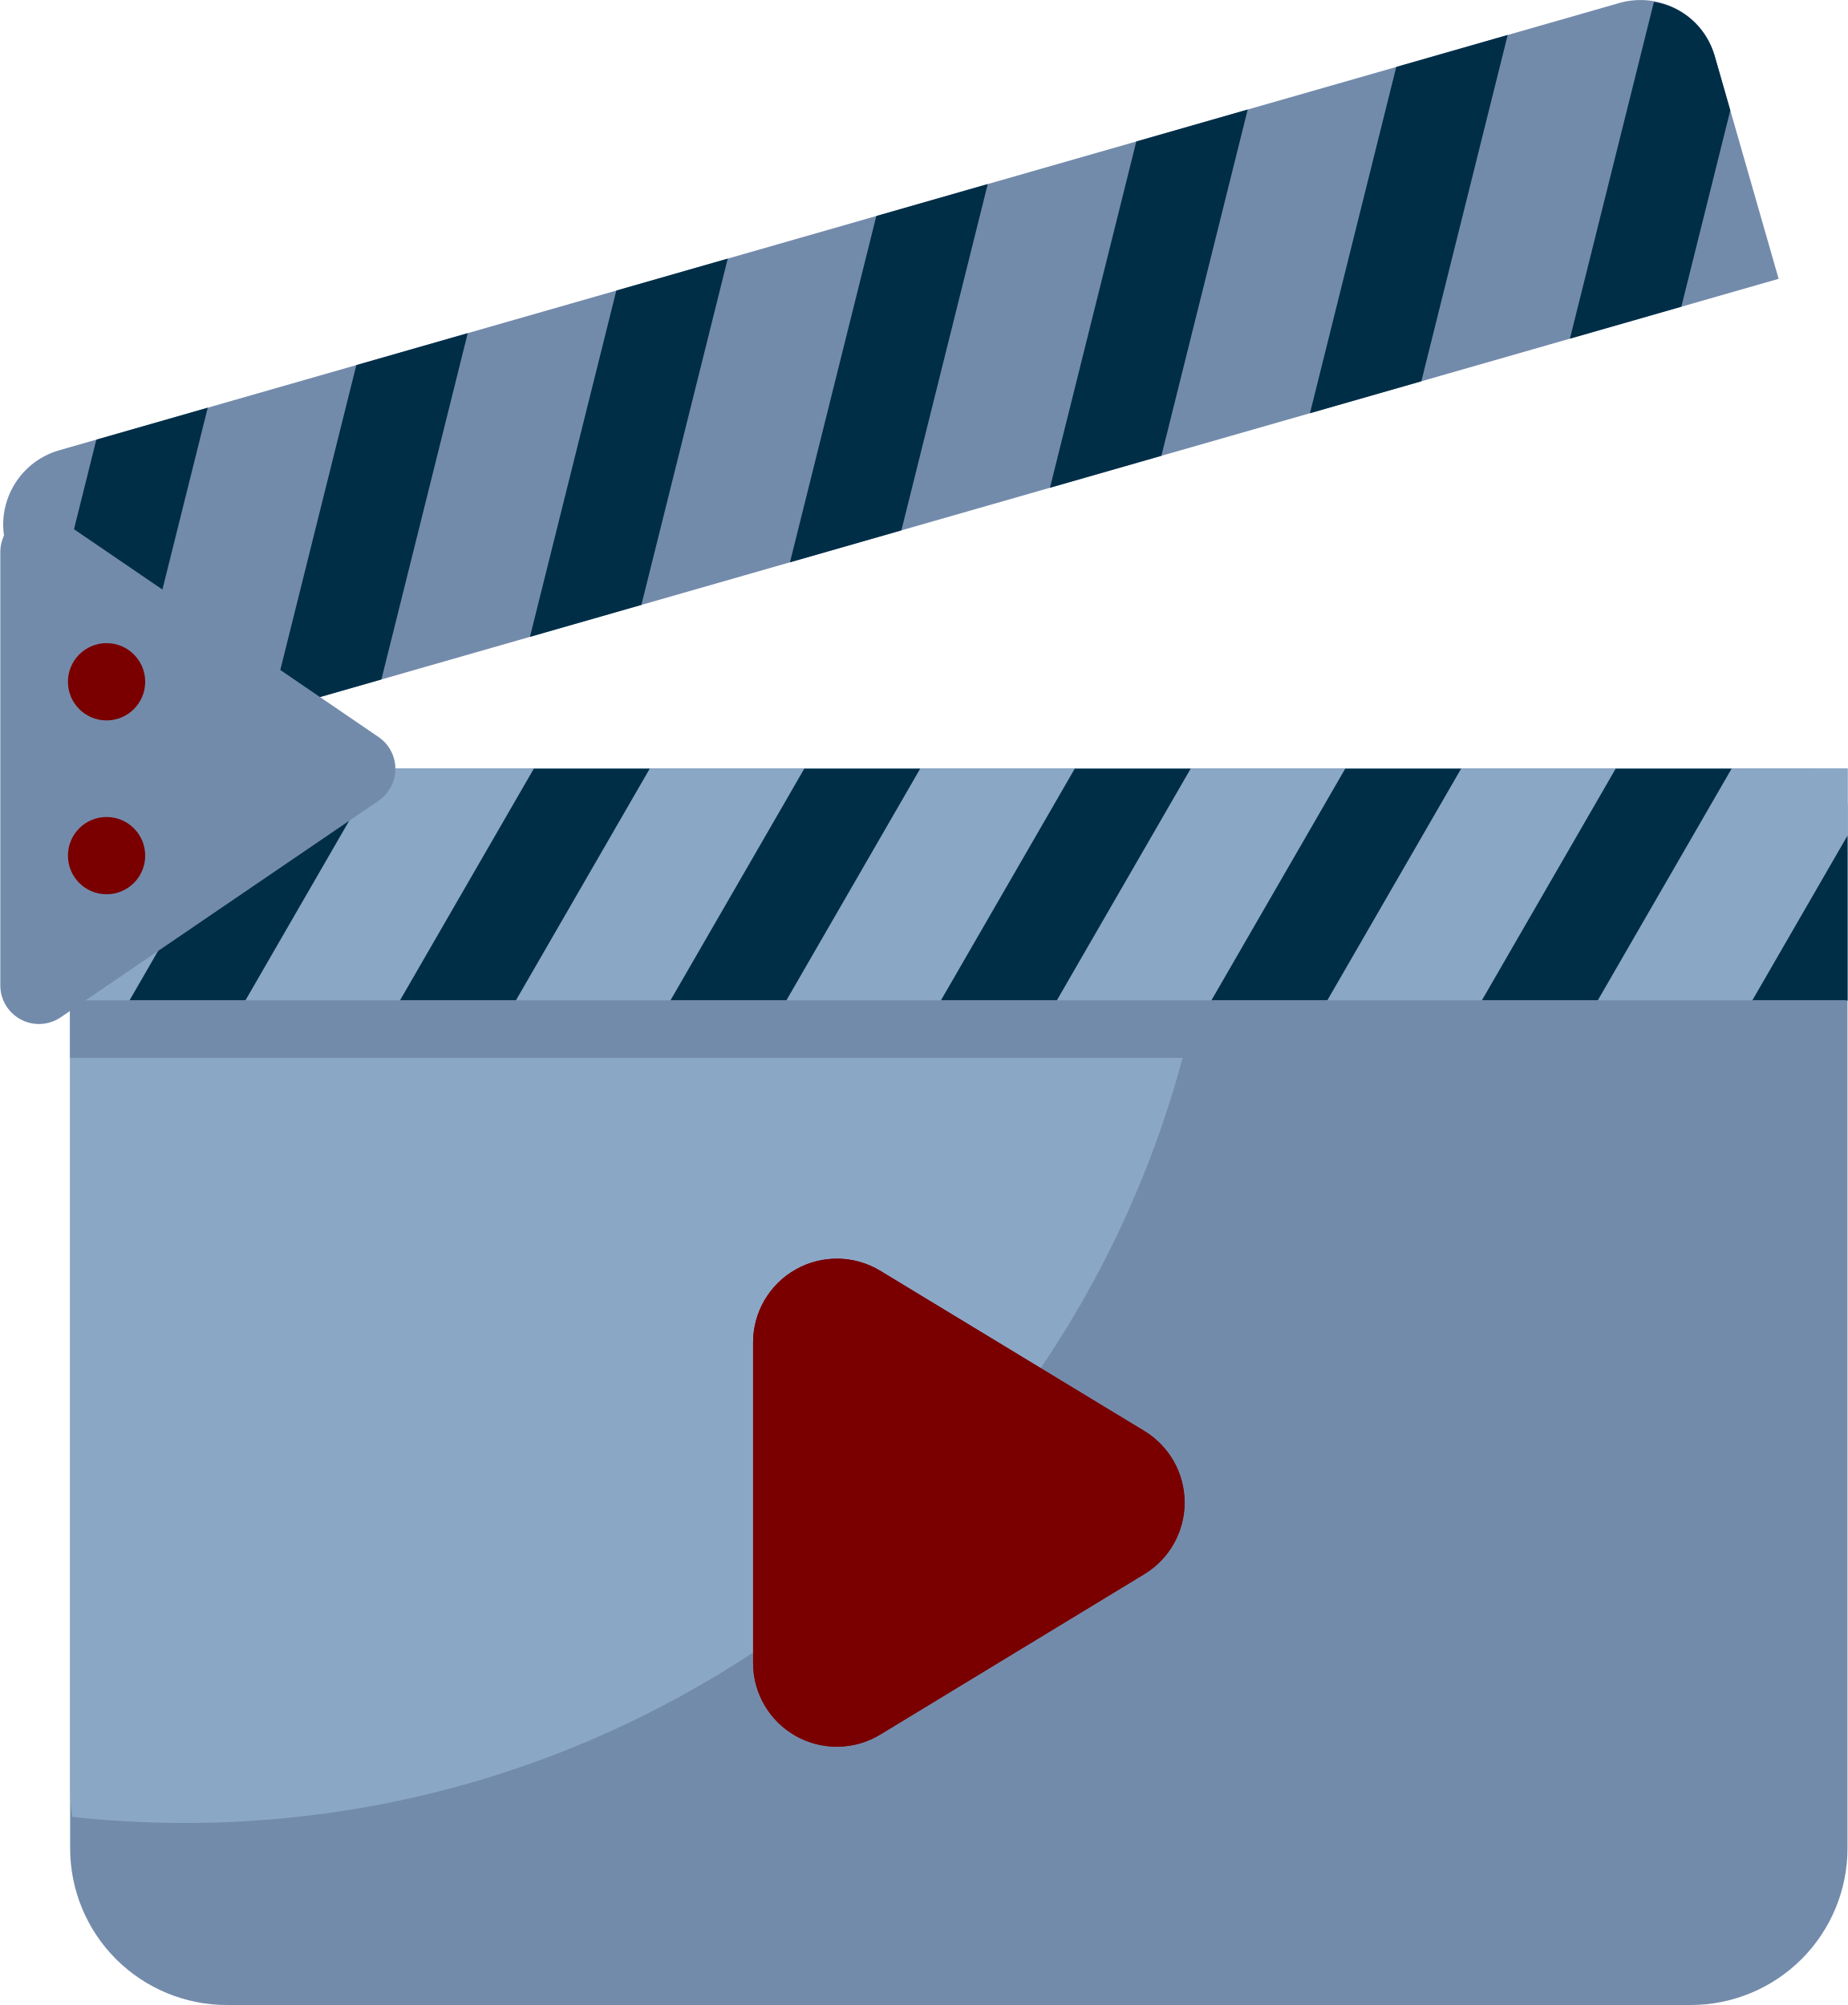
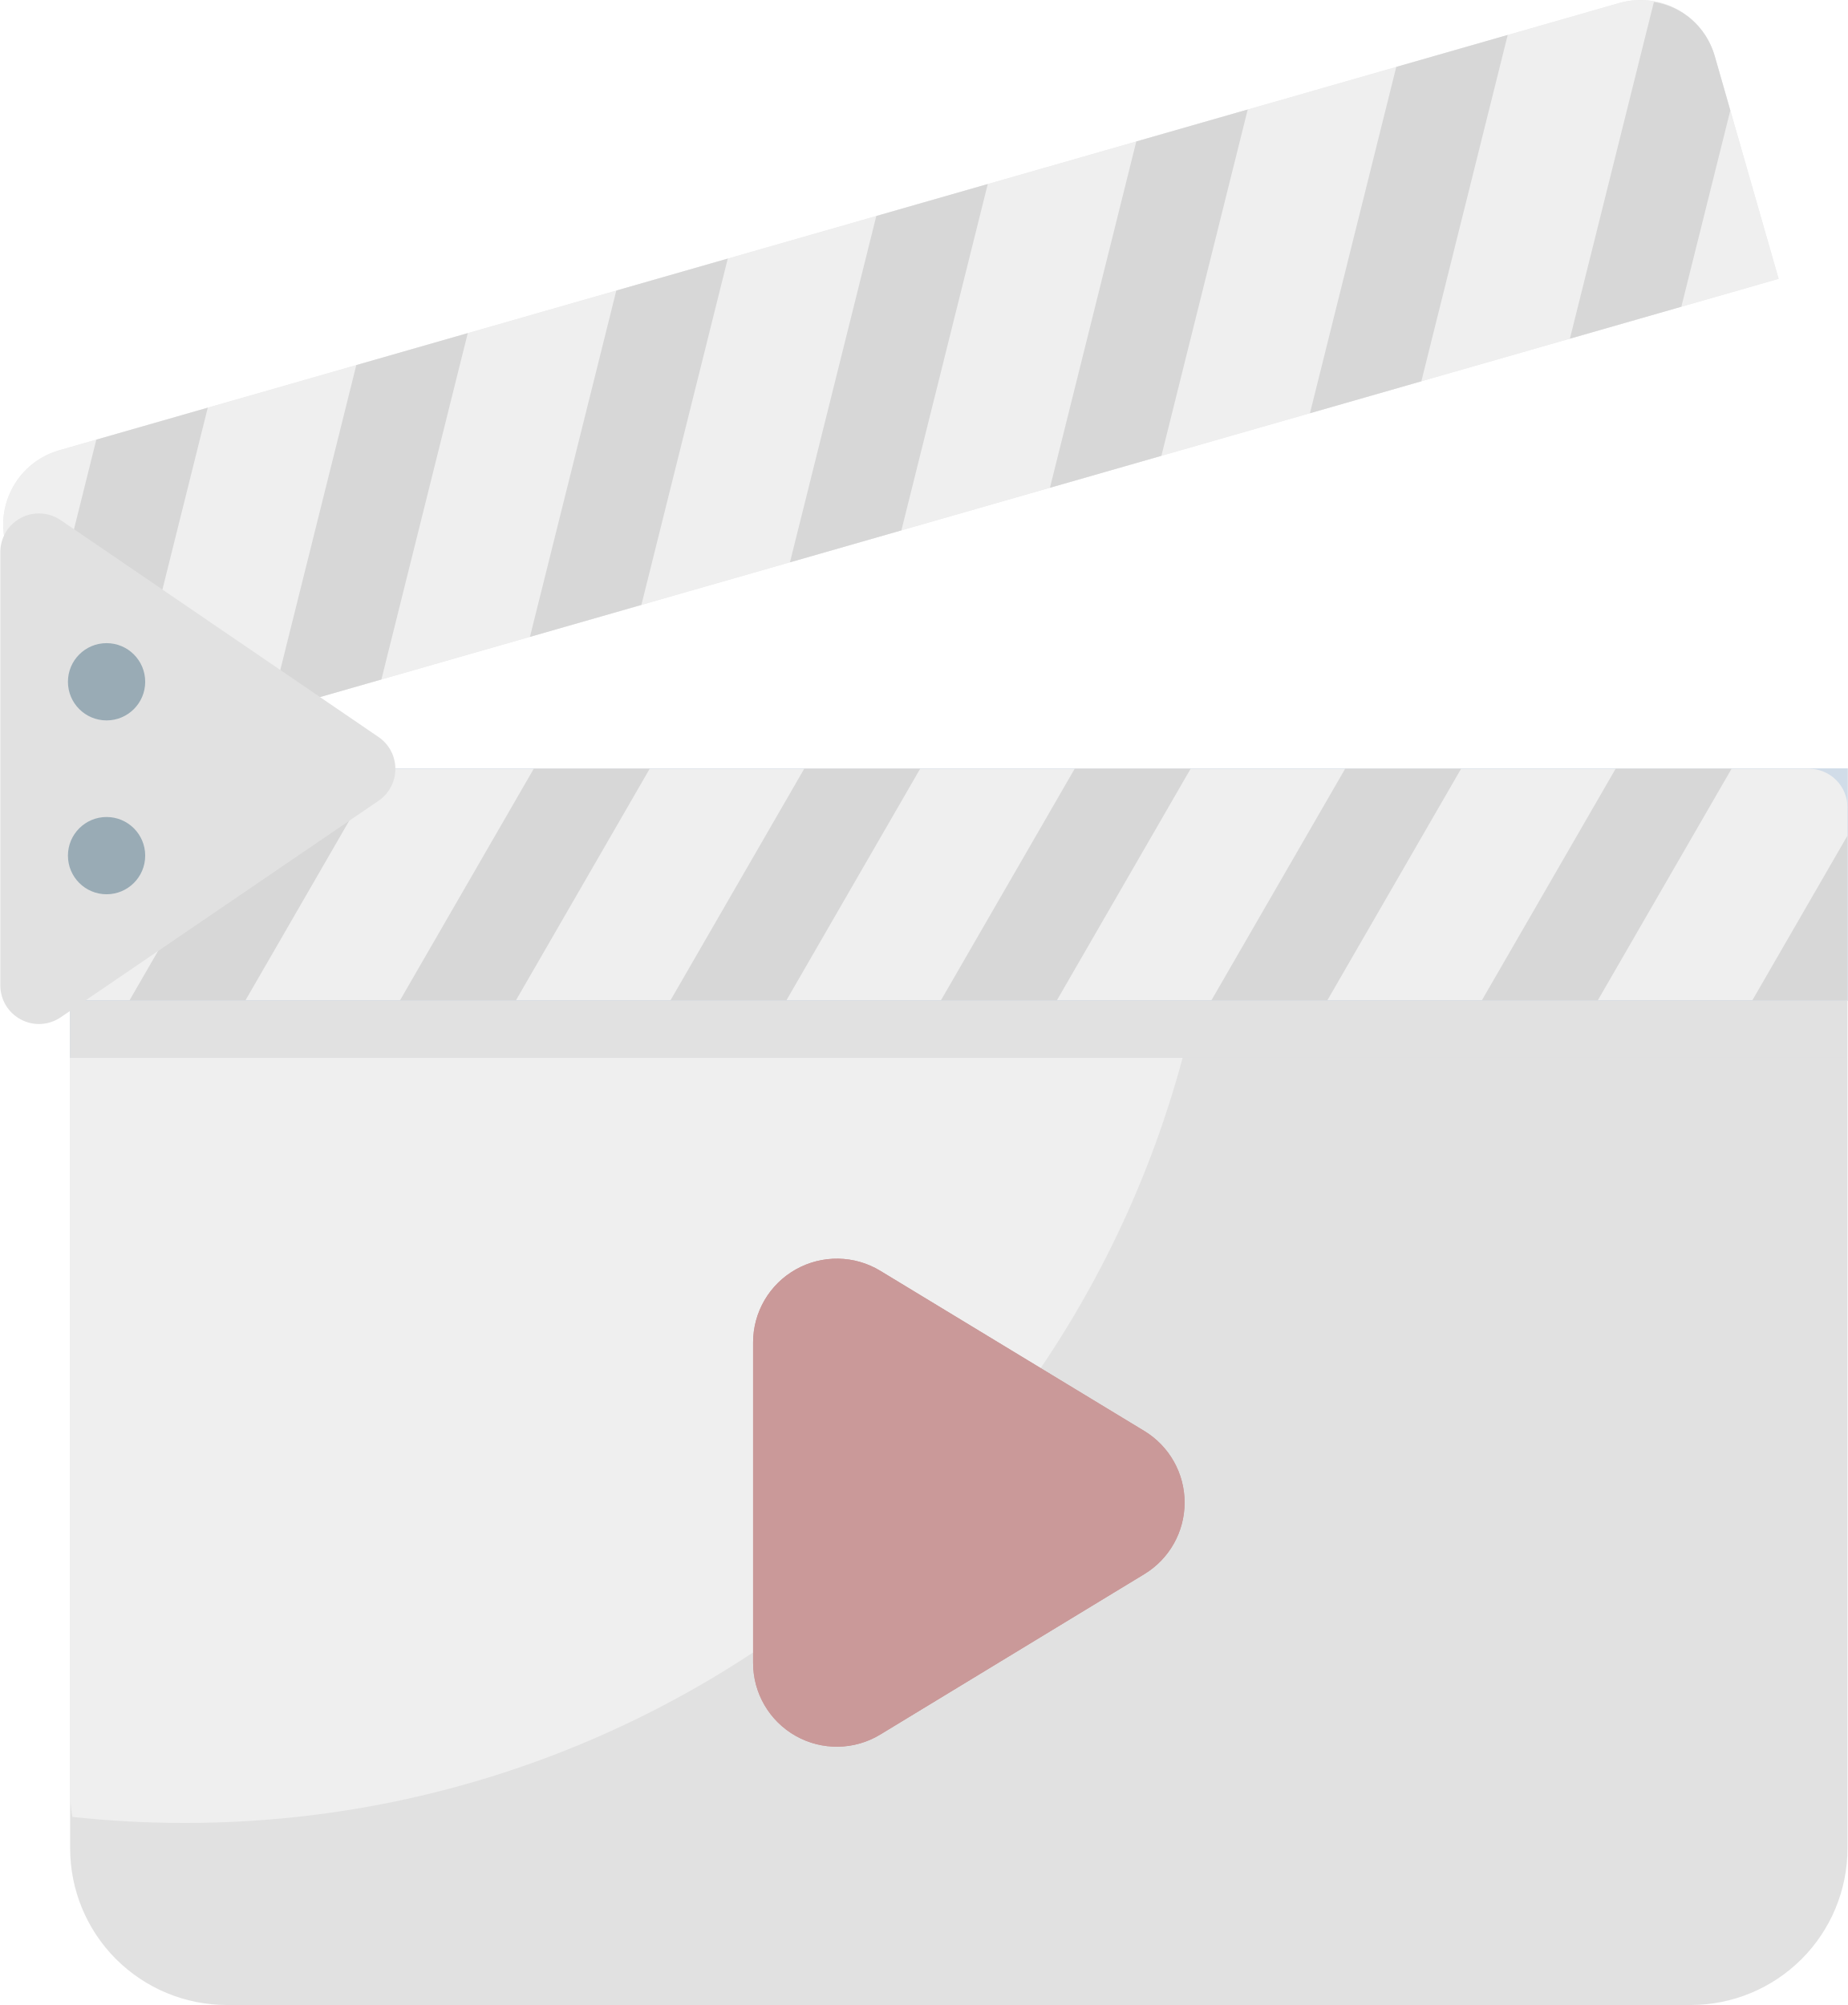
<svg xmlns="http://www.w3.org/2000/svg" id="Layer_2" data-name="Layer 2" viewBox="0 0 2989 3243.56">
  <defs>
    <style>
      .cls-1 {
        clip-path: url(#clippath-20);
      }

      .cls-2 {
        clip-path: url(#clippath-11);
      }

      .cls-3 {
        clip-path: url(#clippath-16);
      }

      .cls-4 {
        clip-path: url(#clippath-33);
      }

      .cls-5, .cls-6 {
        fill: #8ba7c6;
      }

      .cls-7 {
        clip-path: url(#clippath-32);
      }

      .cls-8 {
        clip-path: url(#clippath-2);
      }

      .cls-9 {
        clip-path: url(#clippath-13);
      }

      .cls-10 {
        clip-path: url(#clippath-37);
      }

      .cls-11 {
        clip-path: url(#clippath-25);
      }

      .cls-12 {
+         fill: #9b9b9b;
+       }
+ 
+       .cls-12, .cls-6, .cls-13, .cls-14, .cls-15, .cls-16, .cls-17, .cls-18 {
+         stroke-width: 0px;
+       }
+ 
+       .cls-19 {
        clip-path: url(#clippath-15);
      }

+       .cls-20 {
+         clip-path: url(#clippath-6);
+       }
+ 
+       .cls-21 {
+         clip-path: url(#clippath-26);
+       }
+ 
      .cls-13 {
-         clip-path: url(#clippath-6);
-       }
- 
-       .cls-14 {
-         clip-path: url(#clippath-26);
-       }
- 
-       .cls-6, .cls-15, .cls-16, .cls-17, .cls-18, .cls-19 {
-         stroke-width: 0px;
+         fill: none;
+       }
+ 
+       .cls-22 {
+         clip-path: url(#clippath-7);
+       }
+ 
+       .cls-23 {
+         clip-path: url(#clippath-21);
+       }
+ 
+       .cls-14, .cls-24 {
+         fill: #d6d6d6;
+       }
+ 
+       .cls-25 {
+         clip-path: url(#clippath-34);
+       }
+ 
+       .cls-26 {
+         clip-path: url(#clippath-1);
+       }
+ 
+       .cls-27 {
+         clip-path: url(#clippath-4);
+       }
+ 
+       .cls-28 {
+         clip-path: url(#clippath-38);
+       }
+ 
+       .cls-29 {
+         clip-path: url(#clippath-36);
+       }
+ 
+       .cls-30 {
+         clip-path: url(#clippath-27);
+       }
+ 
+       .cls-31 {
+         opacity: .4;
      }

      .cls-15 {
-         fill: none;
-       }
- 
-       .cls-20 {
-         clip-path: url(#clippath-7);
-       }
- 
-       .cls-21 {
-         clip-path: url(#clippath-21);
-       }
- 
-       .cls-22 {
-         clip-path: url(#clippath-34);
-       }
- 
-       .cls-23 {
-         clip-path: url(#clippath-1);
-       }
- 
-       .cls-24 {
-         clip-path: url(#clippath-4);
-       }
- 
-       .cls-25 {
-         clip-path: url(#clippath-38);
-       }
- 
-       .cls-26 {
-         clip-path: url(#clippath-36);
-       }
- 
-       .cls-27 {
-         clip-path: url(#clippath-27);
-       }
- 
-       .cls-28 {
+         fill: #002e47;
+         fill-rule: evenodd;
+       }
+ 
+       .cls-32 {
        clip-path: url(#clippath-12);
      }

-       .cls-16, .cls-29 {
+       .cls-16, .cls-33 {
        fill: #738bab;
      }

-       .cls-30 {
+       .cls-34 {
        clip-path: url(#clippath-24);
      }

-       .cls-31 {
+       .cls-35 {
        clip-path: url(#clippath-30);
      }

-       .cls-32 {
+       .cls-36 {
        clip-path: url(#clippath-22);
      }

-       .cls-33 {
+       .cls-37 {
        clip-path: url(#clippath-9);
      }

-       .cls-34 {
+       .cls-17 {
+         fill: #b5b5b5;
+       }
+ 
+       .cls-38 {
        clip-path: url(#clippath);
      }

-       .cls-35 {
+       .cls-39 {
        clip-path: url(#clippath-39);
      }

-       .cls-36 {
+       .cls-40 {
        clip-path: url(#clippath-19);
      }

-       .cls-37 {
+       .cls-41 {
        clip-path: url(#clippath-31);
      }

-       .cls-17, .cls-18, .cls-38 {
+       .cls-18, .cls-42 {
        fill: #7a0000;
      }

-       .cls-39 {
+       .cls-43 {
        clip-path: url(#clippath-3);
      }

-       .cls-18 {
-         fill-rule: evenodd;
-       }
- 
-       .cls-40 {
+       .cls-44 {
        clip-path: url(#clippath-8);
      }

-       .cls-41 {
+       .cls-45 {
        clip-path: url(#clippath-29);
      }

-       .cls-42 {
+       .cls-46 {
        clip-path: url(#clippath-18);
      }

-       .cls-43 {
+       .cls-47 {
        clip-path: url(#clippath-14);
      }

-       .cls-44 {
+       .cls-48 {
        clip-path: url(#clippath-17);
      }

-       .cls-45 {
+       .cls-49 {
        clip-path: url(#clippath-5);
      }

-       .cls-46 {
+       .cls-50 {
        clip-path: url(#clippath-10);
      }

-       .cls-47 {
+       .cls-51 {
        clip-path: url(#clippath-23);
      }

-       .cls-19 {
-         fill: #002e47;
-       }
- 
-       .cls-48 {
+       .cls-52 {
        clip-path: url(#clippath-28);
      }

-       .cls-49 {
+       .cls-53 {
        clip-path: url(#clippath-35);
      }
    </style>
    <clipPath id="clippath">
-       <path class="cls-15" d="M2988.44,1306.06c0-34.56-28-62.5-62.5-62.5H175.94c-34.56,0-62.5,27.94-62.5,62.5v1684.07c0,67.18,26.69,131.68,74.19,179.18,47.56,47.5,112,74.25,179.19,74.25h2368.19c67.19,0,131.63-26.75,179.19-74.25,47.5-47.5,74.25-112,74.25-179.18v-1684.07" />
+       <path class="cls-13" d="M2988.44,1306.06c0-34.56-28-62.5-62.5-62.5H175.94c-34.56,0-62.5,27.94-62.5,62.5v1684.07c0,67.18,26.69,131.68,74.19,179.18,47.56,47.5,112,74.25,179.19,74.25h2368.19c67.19,0,131.63-26.75,179.19-74.25,47.5-47.5,74.25-112,74.25-179.18v-1684.07" />
    </clipPath>
    <clipPath id="clippath-1">
-       <rect class="cls-15" x="113" y="1243" width="1857" height="1707" />
+       <rect class="cls-13" x="113" y="1243" width="1857" height="1707" />
    </clipPath>
    <clipPath id="clippath-2">
-       <path class="cls-15" d="M1969.38,1243.56c.24,11.44.37,22.94.37,34.44,0,922.31-748.75,1671.06-1671,1671.06-61.38,0-121.94-3.31-181.69-9.81-2.44-14.06-3.62-28.37-3.62-42.87v-1590.32c0-34.56,27.94-62.5,62.5-62.5h1793.44" />
+       <path class="cls-13" d="M1969.38,1243.56c.24,11.44.37,22.94.37,34.44,0,922.31-748.75,1671.06-1671,1671.06-61.38,0-121.94-3.31-181.69-9.81-2.44-14.06-3.62-28.37-3.62-42.87v-1590.32c0-34.56,27.94-62.5,62.5-62.5h1793.44" />
    </clipPath>
    <clipPath id="clippath-3">
      <rect class="cls-6" x="113" y="1243" width="2876" height="376" />
    </clipPath>
    <clipPath id="clippath-4">
      <path class="cls-6" d="M2988.44,1306.06c0-16.62-6.63-32.5-18.31-44.18s-27.63-18.32-44.19-18.32H175.94c-16.62,0-32.5,6.57-44.25,18.32-11.69,11.68-18.25,27.56-18.25,44.18v312.5h2875v-312.5" />
    </clipPath>
    <clipPath id="clippath-5">
-       <rect class="cls-15" x="209" y="1243" width="405" height="376" />
+       <rect class="cls-13" x="209" y="1243" width="405" height="376" />
    </clipPath>
    <clipPath id="clippath-6">
-       <polyline class="cls-15" points="613.44 1243.56 425.94 1243.56 209.38 1618.56 396.88 1618.56 613.44 1243.56" />
+       <polyline class="cls-13" points="613.44 1243.56 425.94 1243.56 209.38 1618.56 396.88 1618.56 613.44 1243.56" />
    </clipPath>
    <clipPath id="clippath-7">
-       <rect class="cls-15" x="646" y="1243" width="405" height="376" />
+       <rect class="cls-13" x="646" y="1243" width="405" height="376" />
    </clipPath>
    <clipPath id="clippath-8">
-       <polyline class="cls-15" points="1050.94 1243.56 863.44 1243.56 646.88 1618.56 834.38 1618.56 1050.94 1243.56" />
+       <polyline class="cls-13" points="1050.94 1243.56 863.44 1243.56 646.88 1618.56 834.38 1618.56 1050.94 1243.56" />
    </clipPath>
    <clipPath id="clippath-9">
-       <rect class="cls-15" x="1084" y="1243" width="405" height="376" />
+       <rect class="cls-13" x="1084" y="1243" width="405" height="376" />
    </clipPath>
    <clipPath id="clippath-10">
-       <polyline class="cls-15" points="1488.44 1243.56 1300.94 1243.56 1084.38 1618.56 1271.88 1618.56 1488.44 1243.56" />
+       <polyline class="cls-13" points="1488.44 1243.56 1300.94 1243.56 1084.38 1618.56 1271.88 1618.56 1488.44 1243.56" />
    </clipPath>
    <clipPath id="clippath-11">
-       <rect class="cls-15" x="1521" y="1243" width="405" height="376" />
+       <rect class="cls-13" x="1521" y="1243" width="405" height="376" />
    </clipPath>
    <clipPath id="clippath-12">
-       <polyline class="cls-15" points="1925.94 1243.56 1738.44 1243.56 1521.88 1618.56 1709.38 1618.56 1925.94 1243.56" />
+       <polyline class="cls-13" points="1925.94 1243.56 1738.44 1243.56 1521.88 1618.56 1709.38 1618.56 1925.94 1243.56" />
    </clipPath>
    <clipPath id="clippath-13">
-       <rect class="cls-15" x="1959" y="1243" width="405" height="376" />
+       <rect class="cls-13" x="1959" y="1243" width="405" height="376" />
    </clipPath>
    <clipPath id="clippath-14">
-       <polyline class="cls-15" points="2363.44 1243.56 2175.94 1243.56 1959.38 1618.56 2146.88 1618.56 2363.44 1243.56" />
+       <polyline class="cls-13" points="2363.44 1243.56 2175.94 1243.56 1959.38 1618.56 2146.88 1618.56 2363.44 1243.56" />
    </clipPath>
    <clipPath id="clippath-15">
-       <rect class="cls-15" x="2396" y="1243" width="405" height="376" />
+       <rect class="cls-13" x="2396" y="1243" width="405" height="376" />
    </clipPath>
    <clipPath id="clippath-16">
-       <polyline class="cls-15" points="2800.94 1243.56 2613.44 1243.56 2396.88 1618.56 2584.38 1618.56 2800.94 1243.56" />
+       <polyline class="cls-13" points="2800.94 1243.56 2613.44 1243.56 2396.88 1618.56 2584.38 1618.56 2800.94 1243.56" />
    </clipPath>
    <clipPath id="clippath-17">
-       <rect class="cls-15" x="2834" y="1351" width="155" height="268" />
+       <rect class="cls-13" x="2834" y="1351" width="155" height="268" />
    </clipPath>
    <clipPath id="clippath-18">
-       <polygon class="cls-15" points="2988.44 1618.56 2988.44 1351.81 2834.38 1618.56 2988.44 1618.56" />
+       <polygon class="cls-13" points="2988.44 1618.56 2988.44 1351.81 2834.38 1618.56 2988.44 1618.56" />
    </clipPath>
    <clipPath id="clippath-19">
-       <rect class="cls-15" x="5" width="2873" height="1244" />
+       <rect class="cls-13" x="5" width="2873" height="1244" />
    </clipPath>
    <clipPath id="clippath-20">
-       <path class="cls-15" d="M2773.69,90.62c-19.06-66.37-88.25-104.75-154.63-85.68C2164.19,135.31,550.63,598,95.75,728.44c-66.38,19.06-104.75,88.25-85.69,154.62,40.81,142.38,103.38,360.5,103.38,360.5L2877.06,451.06s-62.56-218.06-103.37-360.44" />
+       <path class="cls-14" d="M2773.69,90.62c-19.06-66.37-88.25-104.75-154.63-85.68C2164.19,135.31,550.63,598,95.75,728.44c-66.38,19.06-104.75,88.25-85.69,154.62,40.81,142.38,103.38,360.5,103.38,360.5L2877.06,451.06s-62.56-218.06-103.37-360.44" />
    </clipPath>
    <clipPath id="clippath-21">
-       <rect class="cls-15" x="65" y="659" width="272" height="585" />
+       <rect class="cls-13" x="65" y="659" width="272" height="585" />
    </clipPath>
    <clipPath id="clippath-22">
-       <polyline class="cls-15" points="336.06 659.56 155.81 711.25 65.12 1075.06 113.44 1243.56 196.38 1219.75 336.06 659.56" />
+       <polyline class="cls-13" points="336.06 659.56 155.81 711.25 65.12 1075.06 113.44 1243.56 196.38 1219.75 336.06 659.56" />
    </clipPath>
    <clipPath id="clippath-23">
-       <rect class="cls-15" x="436" y="538" width="321" height="613" />
+       <rect class="cls-13" x="436" y="538" width="321" height="613" />
    </clipPath>
    <clipPath id="clippath-24">
-       <polyline class="cls-15" points="756.62 538.94 576.38 590.62 436.69 1150.81 616.94 1099.19 756.62 538.94" />
+       <polyline class="cls-13" points="756.62 538.94 576.38 590.62 436.69 1150.81 616.94 1099.19 756.62 538.94" />
    </clipPath>
    <clipPath id="clippath-25">
-       <rect class="cls-15" x="857" y="418" width="321" height="613" />
+       <rect class="cls-13" x="857" y="418" width="321" height="613" />
    </clipPath>
    <clipPath id="clippath-26">
-       <polyline class="cls-15" points="1177.19 418.37 996.94 470.06 857.25 1030.25 1037.5 978.56 1177.19 418.37" />
+       <polyline class="cls-13" points="1177.19 418.37 996.94 470.06 857.25 1030.25 1037.5 978.56 1177.19 418.37" />
    </clipPath>
    <clipPath id="clippath-27">
-       <rect class="cls-15" x="1277" y="297" width="321" height="613" />
+       <rect class="cls-13" x="1277" y="297" width="321" height="613" />
    </clipPath>
    <clipPath id="clippath-28">
-       <polyline class="cls-15" points="1597.75 297.75 1417.5 349.44 1277.81 909.69 1458.06 858 1597.75 297.75" />
+       <polyline class="cls-13" points="1597.75 297.75 1417.5 349.44 1277.81 909.69 1458.06 858 1597.75 297.75" />
    </clipPath>
    <clipPath id="clippath-29">
-       <rect class="cls-15" x="1698" y="177" width="321" height="613" />
+       <rect class="cls-13" x="1698" y="177" width="321" height="613" />
    </clipPath>
    <clipPath id="clippath-30">
-       <polyline class="cls-15" points="2018.25 177.19 1838.06 228.87 1698.38 789.06 1878.63 737.38 2018.25 177.19" />
+       <polyline class="cls-13" points="2018.25 177.19 1838.06 228.87 1698.38 789.06 1878.63 737.38 2018.25 177.19" />
    </clipPath>
    <clipPath id="clippath-31">
-       <rect class="cls-15" x="2118" y="56" width="321" height="613" />
+       <rect class="cls-13" x="2118" y="56" width="321" height="613" />
    </clipPath>
    <clipPath id="clippath-32">
-       <polyline class="cls-15" points="2438.81 56.56 2258.56 108.25 2118.94 668.5 2299.13 616.81 2438.81 56.56" />
+       <polyline class="cls-13" points="2438.81 56.56 2258.56 108.25 2118.94 668.5 2299.13 616.81 2438.81 56.56" />
    </clipPath>
    <clipPath id="clippath-33">
-       <rect class="cls-15" x="2539" y="3" width="260" height="545" />
+       <rect class="cls-13" x="2539" y="3" width="260" height="545" />
    </clipPath>
    <clipPath id="clippath-34">
-       <path class="cls-15" d="M2675.31,3.12l-135.87,544.75,180.25-51.68,79.19-317.63-25.19-87.94c-13.63-47.37-52.75-80.5-98.38-87.5" />
+       <path class="cls-13" d="M2675.31,3.12l-135.87,544.75,180.25-51.68,79.19-317.63-25.19-87.94c-13.63-47.37-52.75-80.5-98.38-87.5" />
    </clipPath>
    <clipPath id="clippath-35">
-       <rect class="cls-15" x="1218" y="2036" width="699" height="790" />
+       <rect class="cls-13" x="1218" y="2036" width="699" height="790" />
    </clipPath>
    <clipPath id="clippath-36">
-       <path class="cls-17" d="M1851.06,2546.5c40.44-24.56,65.13-68.44,65.13-115.81s-24.75-91.19-65.19-115.75c-127.87-77.56-296.25-179.69-427.12-259.13-41.82-25.37-94.07-26.18-136.69-2.18-42.63,24-69,69.12-69,118v518.62c0,48.94,26.37,94.06,69,118.06,42.69,24,94.94,23.13,136.75-2.31,130.94-79.5,299.25-181.81,427.12-259.5" />
+       <path class="cls-18" d="M1851.06,2546.5c40.44-24.56,65.13-68.44,65.13-115.81s-24.75-91.19-65.19-115.75c-127.87-77.56-296.25-179.69-427.12-259.13-41.82-25.37-94.07-26.18-136.69-2.18-42.63,24-69,69.12-69,118v518.62c0,48.94,26.37,94.06,69,118.06,42.69,24,94.94,23.13,136.75-2.31,130.94-79.5,299.25-181.81,427.12-259.5" />
    </clipPath>
    <clipPath id="clippath-37">
      <rect class="cls-16" x="113.44" y="1618.56" width="2871.87" height="92.69" />
    </clipPath>
    <clipPath id="clippath-38">
-       <rect class="cls-15" y="830" width="640" height="827" />
+       <rect class="cls-13" y="830" width="640" height="827" />
    </clipPath>
    <clipPath id="clippath-39">
-       <path class="cls-15" d="M612.25,1295.5c17.06-11.62,27.31-30.94,27.31-51.62s-10.18-40-27.31-51.63c-125.25-85.5-375.56-256.31-514-350.75-19.19-13.06-43.94-14.5-64.44-3.69-20.5,10.88-33.31,32.13-33.31,55.31v700.94c0,23.19,12.81,44.44,33.31,55.25,20.44,10.88,45.25,9.44,64.38-3.56,138.44-94.31,388.75-264.87,514.06-350.25" />
+       <path class="cls-13" d="M612.25,1295.5c17.06-11.62,27.31-30.94,27.31-51.62s-10.18-40-27.31-51.63c-125.25-85.5-375.56-256.31-514-350.75-19.19-13.06-43.94-14.5-64.44-3.69-20.5,10.88-33.31,32.13-33.31,55.31v700.94c0,23.19,12.81,44.44,33.31,55.25,20.44,10.88,45.25,9.44,64.38-3.56,138.44-94.31,388.75-264.87,514.06-350.25" />
    </clipPath>
  </defs>
  <g id="Layer_1-2" data-name="Layer 1">
-     <g>
-       <g class="cls-34">
-         <path class="cls-16" d="M-509.66,3025.7L426.61,347.85l3184.93,1113.57-936.28,2677.85L-509.66,3025.7Z" />
-       </g>
-       <g class="cls-23">
+     <g class="cls-31">
+       <g class="cls-38">
+         <path class="cls-17" d="M-509.66,3025.7L426.61,347.85l3184.93,1113.57-936.28,2677.85L-509.66,3025.7Z" />
+       </g>
+       <g class="cls-26">
        <g class="cls-8">
-           <path class="cls-6" d="M1697.46,3605.81L-489.95,2698.89,385.73,586.81l2187.41,906.92-875.69,2112.08Z" />
+           <path class="cls-14" d="M1697.46,3605.81L-489.95,2698.89,385.73,586.81l2187.41,906.92-875.69,2112.08Z" />
        </g>
      </g>
      <g>
        <rect class="cls-5" x="113" y="1243" width="2876" height="376" />
-         <g class="cls-39">
+         <g class="cls-43">
          <g>
            <path class="cls-5" d="M2988.44,1306.06c0-16.62-6.63-32.5-18.31-44.18s-27.63-18.32-44.19-18.32H175.94c-16.62,0-32.5,6.57-44.25,18.32-11.69,11.68-18.25,27.56-18.25,44.18v312.5h2875v-312.5" />
-             <g class="cls-24">
-               <path class="cls-6" d="M2942.12,881.58l93.54,730.94L159.76,1980.54l-93.54-730.94,2875.89-368.02Z" />
+             <g class="cls-27">
+               <path class="cls-14" d="M2942.12,881.58l93.54,730.94L159.76,1980.54l-93.54-730.94,2875.89-368.02Z" />
            </g>
          </g>
        </g>
      </g>
+       <g class="cls-49">
+         <g class="cls-20">
+           <path class="cls-12" d="M215.57,1193.89l443.96,55.42-52.3,418.91-443.96-55.42,52.29-418.91Z" />
+         </g>
+       </g>
+       <g class="cls-22">
+         <g class="cls-44">
+           <path class="cls-12" d="M653.08,1193.89l443.96,55.42-52.3,418.91-443.95-55.42,52.29-418.91Z" />
+         </g>
+       </g>
+       <g class="cls-37">
+         <g class="cls-50">
+           <path class="cls-12" d="M1090.58,1193.89l443.96,55.42-52.3,418.91-443.95-55.42,52.29-418.91Z" />
+         </g>
+       </g>
+       <g class="cls-2">
+         <g class="cls-32">
+           <path class="cls-12" d="M1528.08,1193.89l443.96,55.42-52.3,418.91-443.95-55.42,52.29-418.91Z" />
+         </g>
+       </g>
+       <g class="cls-9">
+         <g class="cls-47">
+           <path class="cls-12" d="M1965.58,1193.89l443.96,55.42-52.3,418.91-443.95-55.42,52.29-418.91Z" />
+         </g>
+       </g>
+       <g class="cls-19">
+         <g class="cls-3">
+           <path class="cls-12" d="M2403.08,1193.89l443.96,55.42-52.3,418.91-443.95-55.42,52.29-418.91Z" />
+         </g>
+       </g>
+       <g class="cls-48">
+         <g class="cls-46">
+           <path class="cls-12" d="M2836.74,1332.88l184.48,23.03-35.15,281.59-184.48-23.03,35.15-281.59Z" />
+         </g>
+       </g>
+       <g class="cls-40">
+         <g>
+           <path class="cls-24" d="M2773.69,90.62c-19.06-66.37-88.25-104.75-154.63-85.68C2164.19,135.31,550.63,598,95.75,728.44c-66.38,19.06-104.75,88.25-85.69,154.62,40.81,142.38,103.38,360.5,103.38,360.5L2877.06,451.06s-62.56-218.06-103.37-360.44" />
+           <g class="cls-1">
+             <path class="cls-14" d="M2366.84-1115.13l990.02,2136.34L501.22,2344.56-488.79,208.21l2855.63-1323.34Z" />
+           </g>
+         </g>
+       </g>
+       <g class="cls-23">
+         <g class="cls-36">
+           <path class="cls-12" d="M-47.45,682.13l373.04-74.8,123.05,613.66-373.04,74.8L-47.45,682.13Z" />
+         </g>
+       </g>
+       <g class="cls-51">
+         <g class="cls-34">
+           <path class="cls-12" d="M318.74,562.59l425.51-85.32,130.31,649.89-425.51,85.32-130.31-649.89Z" />
+         </g>
+       </g>
+       <g class="cls-11">
+         <g class="cls-21">
+           <path class="cls-12" d="M739.3,442.02l425.52-85.32,130.31,649.9-425.52,85.32-130.31-649.9Z" />
+         </g>
+       </g>
+       <g class="cls-30">
+         <g class="cls-52">
+           <path class="cls-12" d="M1159.85,321.4l425.53-85.32,130.32,649.96-425.53,85.32-130.32-649.96Z" />
+         </g>
+       </g>
      <g class="cls-45">
-         <g class="cls-13">
-           <path class="cls-19" d="M215.57,1193.89l443.96,55.42-52.3,418.91-443.96-55.42,52.29-418.91Z" />
-         </g>
-       </g>
-       <g class="cls-20">
-         <g class="cls-40">
-           <path class="cls-19" d="M653.08,1193.89l443.96,55.42-52.3,418.91-443.95-55.42,52.29-418.91Z" />
-         </g>
-       </g>
-       <g class="cls-33">
-         <g class="cls-46">
-           <path class="cls-19" d="M1090.58,1193.89l443.96,55.42-52.3,418.91-443.95-55.42,52.29-418.91Z" />
-         </g>
-       </g>
-       <g class="cls-2">
-         <g class="cls-28">
-           <path class="cls-19" d="M1528.08,1193.89l443.96,55.42-52.3,418.91-443.95-55.42,52.29-418.91Z" />
-         </g>
-       </g>
-       <g class="cls-9">
-         <g class="cls-43">
-           <path class="cls-19" d="M1965.58,1193.89l443.96,55.42-52.3,418.91-443.95-55.42,52.29-418.91Z" />
-         </g>
-       </g>
-       <g class="cls-12">
-         <g class="cls-3">
-           <path class="cls-19" d="M2403.08,1193.89l443.96,55.42-52.3,418.91-443.95-55.42,52.29-418.91Z" />
-         </g>
-       </g>
-       <g class="cls-44">
-         <g class="cls-42">
-           <path class="cls-19" d="M2836.74,1332.88l184.48,23.03-35.15,281.59-184.48-23.03,35.15-281.59Z" />
-         </g>
-       </g>
-       <g class="cls-36">
-         <g class="cls-1">
-           <path class="cls-16" d="M2366.84-1115.13l990.02,2136.34L501.22,2344.56-488.79,208.21l2855.63-1323.34Z" />
-         </g>
-       </g>
-       <g class="cls-21">
-         <g class="cls-32">
-           <path class="cls-19" d="M-47.45,682.13l373.04-74.8,123.05,613.66-373.04,74.8L-47.45,682.13Z" />
-         </g>
-       </g>
-       <g class="cls-47">
-         <g class="cls-30">
-           <path class="cls-19" d="M318.74,562.59l425.51-85.32,130.31,649.89-425.51,85.32-130.31-649.89Z" />
-         </g>
-       </g>
-       <g class="cls-11">
-         <g class="cls-14">
-           <path class="cls-19" d="M739.3,442.02l425.52-85.32,130.31,649.9-425.52,85.32-130.31-649.9Z" />
-         </g>
-       </g>
-       <g class="cls-27">
-         <g class="cls-48">
-           <path class="cls-19" d="M1159.85,321.4l425.53-85.32,130.32,649.96-425.53,85.32-130.32-649.96Z" />
+         <g class="cls-35">
+           <path class="cls-12" d="M1580.43,200.84l425.45-85.31,130.31,649.88-425.45,85.31-130.31-649.88Z" />
        </g>
      </g>
      <g class="cls-41">
-         <g class="cls-31">
-           <path class="cls-19" d="M1580.43,200.84l425.45-85.31,130.31,649.88-425.45,85.31-130.31-649.88Z" />
-         </g>
-       </g>
-       <g class="cls-37">
        <g class="cls-7">
-           <path class="cls-19" d="M2000.98,80.21L2426.45-5.1l130.32,649.95-425.46,85.31-130.32-649.95Z" />
+           <path class="cls-12" d="M2000.98,80.21L2426.45-5.1l130.32,649.95-425.46,85.31-130.32-649.95Z" />
        </g>
      </g>
      <g class="cls-4">
-         <g class="cls-22">
-           <path class="cls-19" d="M2434.43,24.18l354.42-71.07,115.04,573.71-354.42,71.06-115.04-573.7Z" />
-         </g>
-       </g>
-       <g class="cls-49">
+         <g class="cls-25">
+           <path class="cls-12" d="M2434.43,24.18l354.42-71.07,115.04,573.71-354.42,71.06-115.04-573.7Z" />
+         </g>
+       </g>
+       <g class="cls-53">
        <g>
-           <path class="cls-38" d="M1851.06,2546.5c40.44-24.56,65.13-68.44,65.13-115.81s-24.75-91.19-65.19-115.75c-127.87-77.56-296.25-179.69-427.12-259.13-41.82-25.37-94.07-26.18-136.69-2.18-42.63,24-69,69.12-69,118v518.62c0,48.94,26.37,94.06,69,118.06,42.69,24,94.94,23.13,136.75-2.31,130.94-79.5,299.25-181.81,427.12-259.5" />
-           <g class="cls-26">
-             <path class="cls-17" d="M821.46,2370.3l798.49-685.66,692.97,807-798.49,685.66-692.97-807Z" />
+           <path class="cls-42" d="M1851.06,2546.5c40.44-24.56,65.13-68.44,65.13-115.81s-24.75-91.19-65.19-115.75c-127.87-77.56-296.25-179.69-427.12-259.13-41.82-25.37-94.07-26.18-136.69-2.18-42.63,24-69,69.12-69,118v518.62c0,48.94,26.37,94.06,69,118.06,42.69,24,94.94,23.13,136.75-2.31,130.94-79.5,299.25-181.81,427.12-259.5" />
+           <g class="cls-29">
+             <path class="cls-18" d="M821.46,2370.3l798.49-685.66,692.97,807-798.49,685.66-692.97-807Z" />
          </g>
        </g>
      </g>
      <g>
-         <rect class="cls-29" x="113.44" y="1618.56" width="2871.87" height="92.69" />
+         <rect class="cls-33" x="113.44" y="1618.56" width="2871.87" height="92.69" />
        <g class="cls-10">
-           <path class="cls-16" d="M84.56,1701.15l341.71-977.33,2587.91,904.83-341.71,977.33L84.56,1701.15Z" />
-         </g>
-       </g>
-       <g class="cls-25">
-         <g class="cls-35">
-           <path class="cls-16" d="M.5,1660.19v-833.19h639.06v833.19H.5Z" />
-         </g>
-       </g>
-       <path class="cls-18" d="M172.38,1040.44c34.52,0,62.5,27.98,62.5,62.5s-27.98,62.5-62.5,62.5-62.5-27.98-62.5-62.5,27.98-62.5,62.5-62.5" />
-       <path class="cls-18" d="M172.38,1321.69c34.52,0,62.5,27.98,62.5,62.5s-27.98,62.5-62.5,62.5-62.5-27.98-62.5-62.5,27.98-62.5,62.5-62.5" />
+           <path class="cls-17" d="M84.56,1701.15l341.71-977.33,2587.91,904.83-341.71,977.33L84.56,1701.15Z" />
+         </g>
+       </g>
+       <g class="cls-28">
+         <g class="cls-39">
+           <path class="cls-17" d="M.5,1660.19v-833.19h639.06v833.19H.5Z" />
+         </g>
+       </g>
+       <path class="cls-15" d="M172.38,1040.44c34.52,0,62.5,27.98,62.5,62.5s-27.98,62.5-62.5,62.5-62.5-27.98-62.5-62.5,27.98-62.5,62.5-62.5" />
+       <path class="cls-15" d="M172.38,1321.69c34.52,0,62.5,27.98,62.5,62.5s-27.98,62.5-62.5,62.5-62.5-27.98-62.5-62.5,27.98-62.5,62.5-62.5" />
    </g>
  </g>
</svg>
